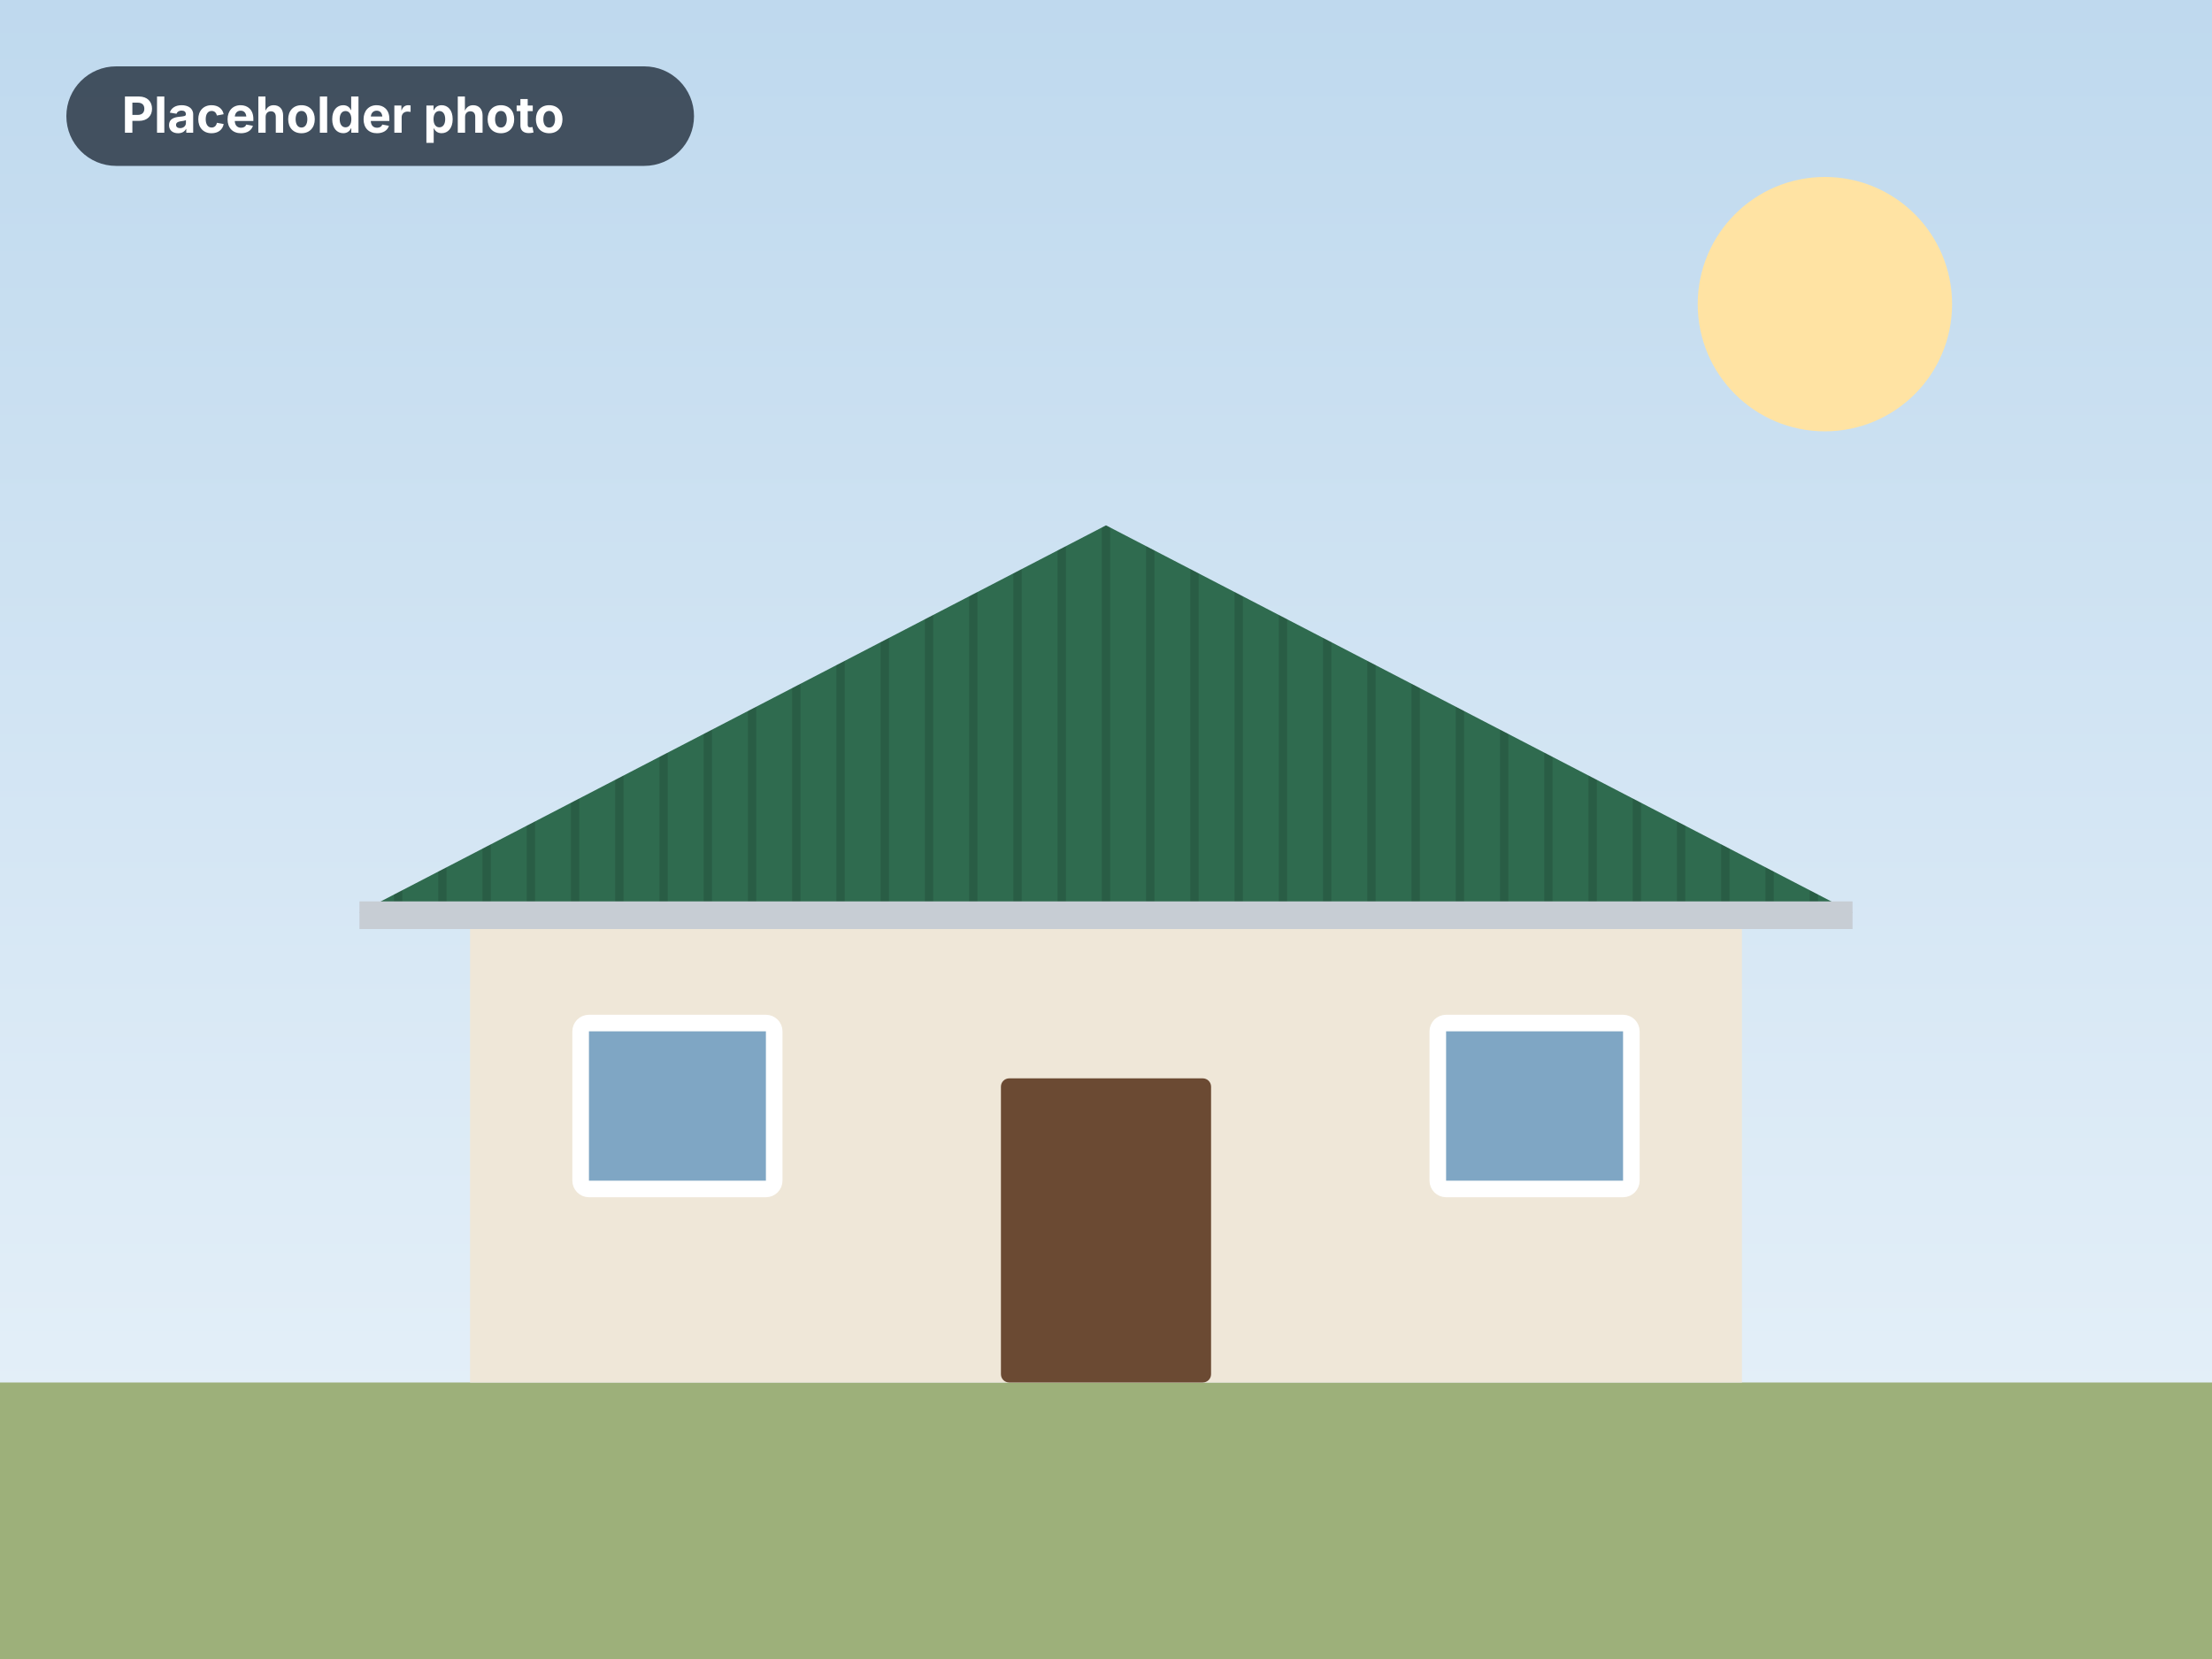
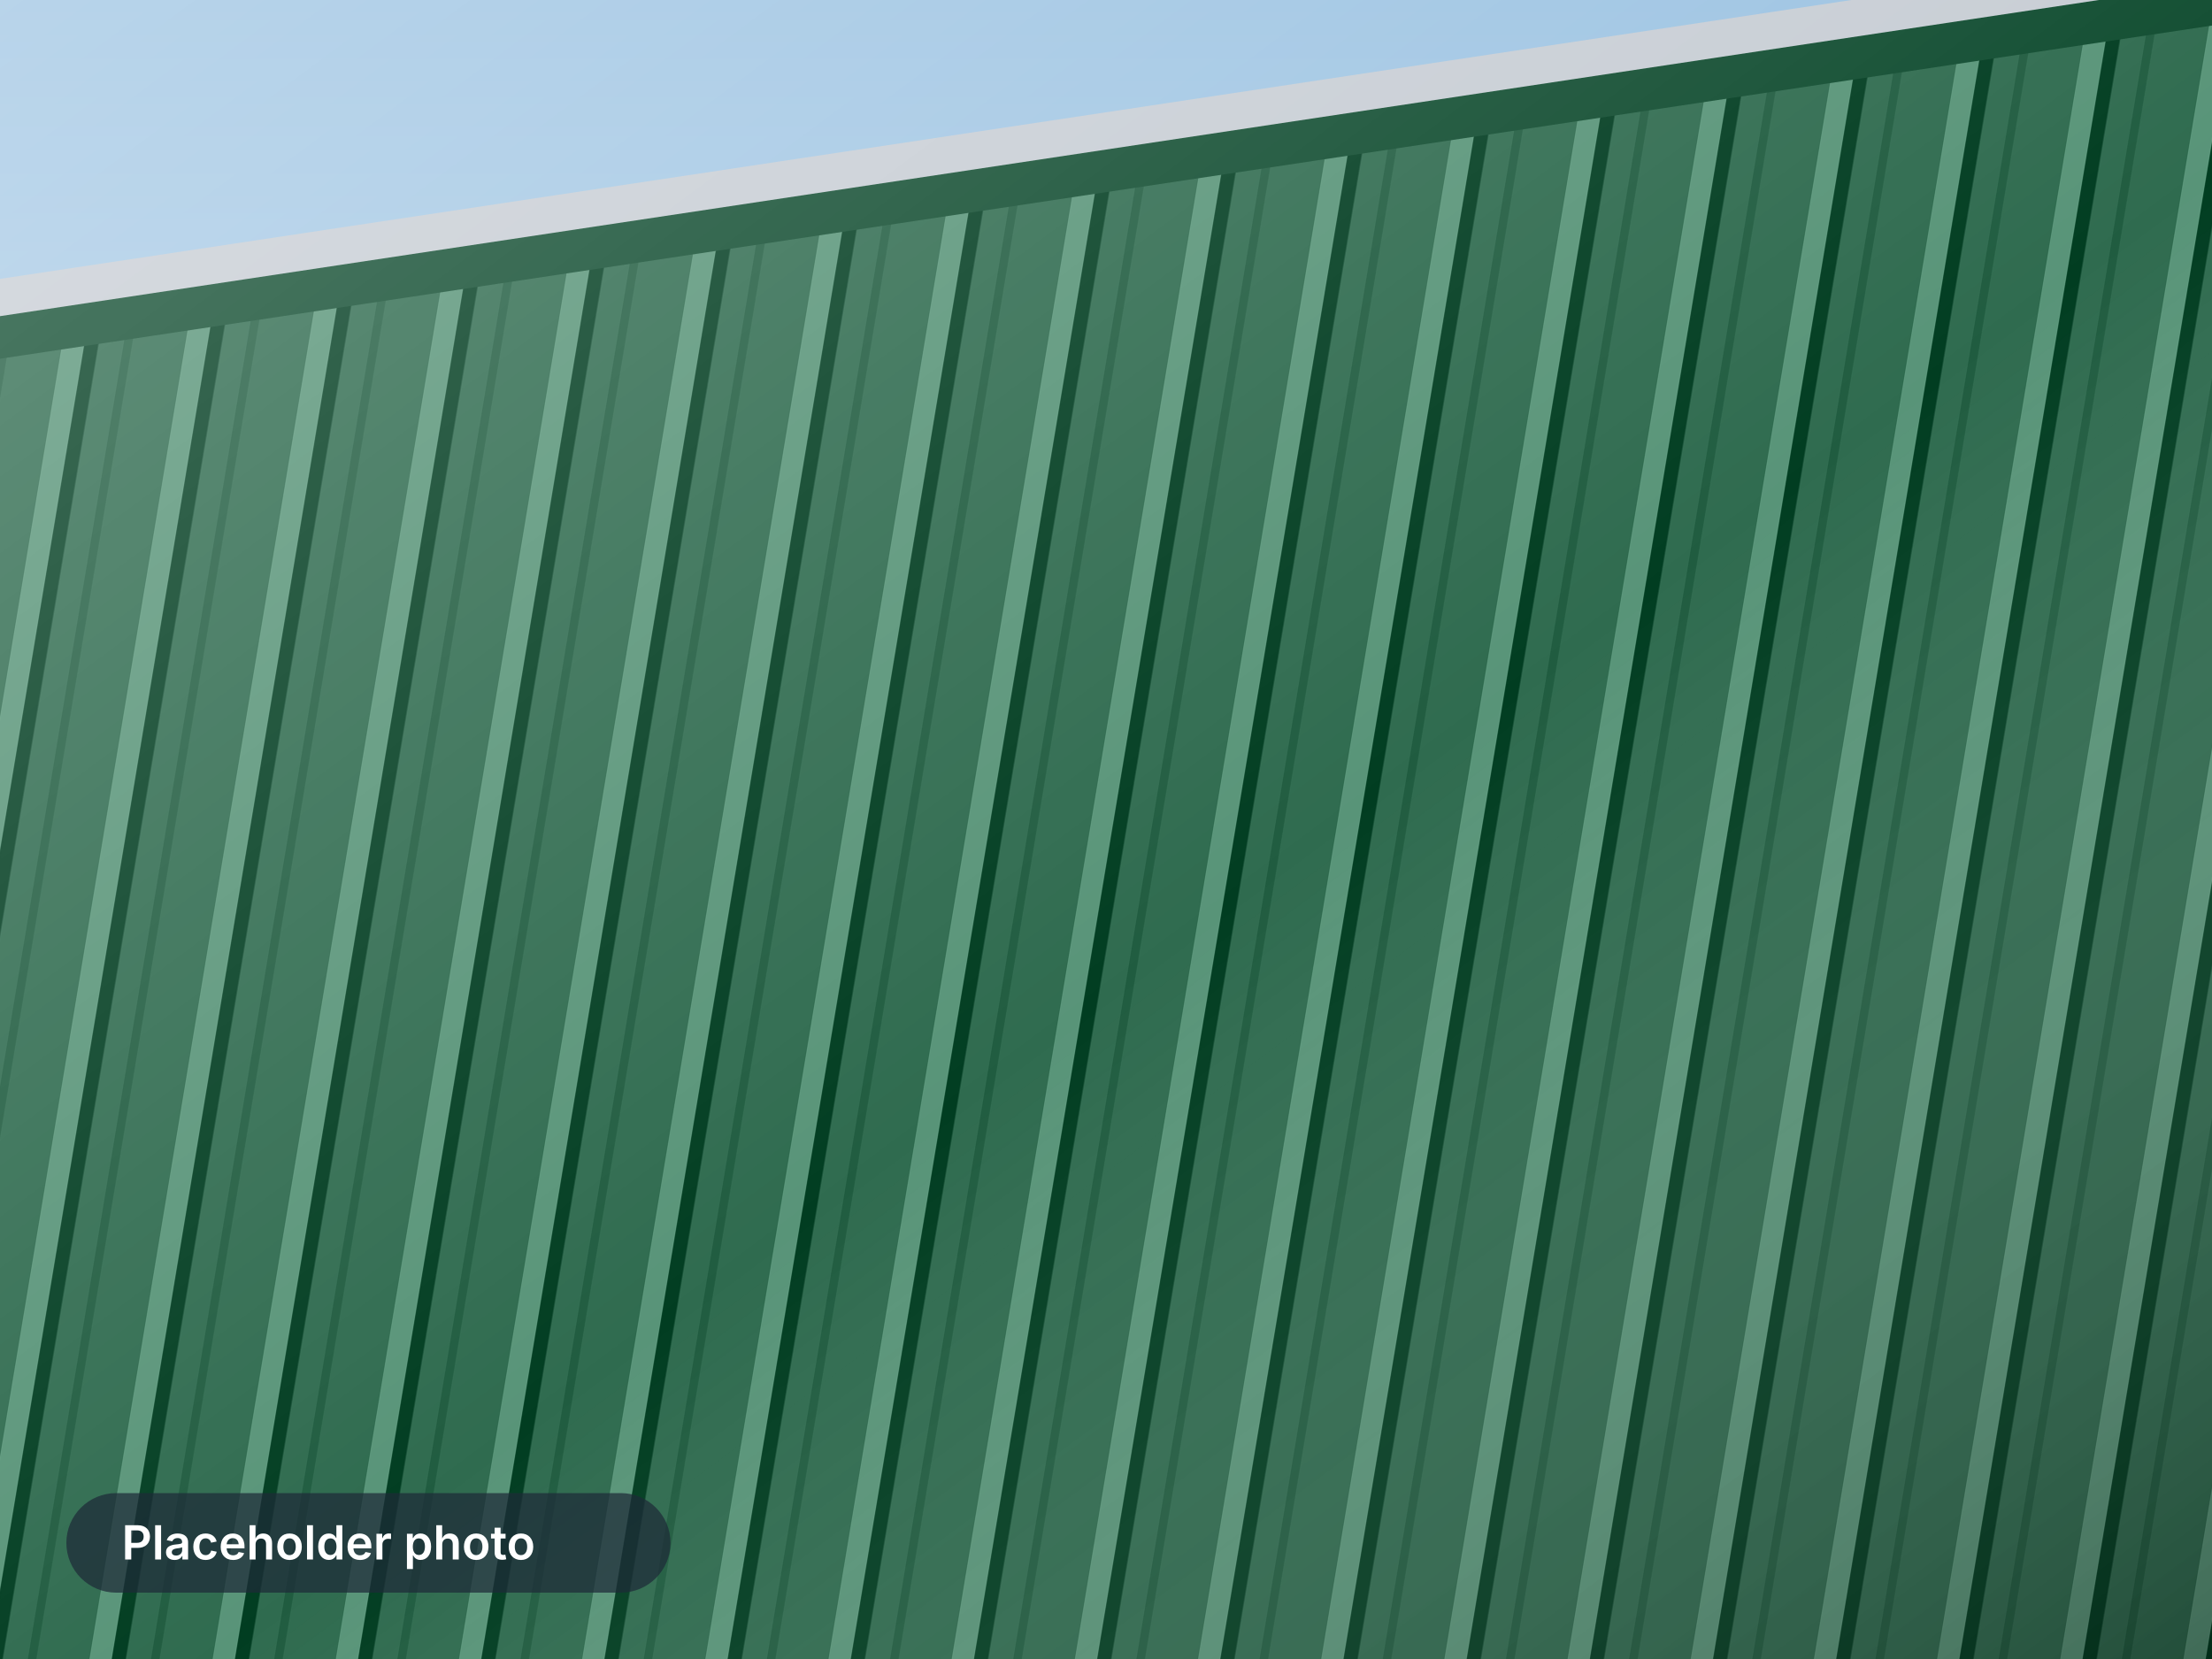
<svg xmlns="http://www.w3.org/2000/svg" viewBox="0 0 800 600" role="img" aria-label="Placeholder photo">
  <defs>
-     <linearGradient id="s" x1="0" y1="0" x2="0" y2="1">
-       <stop offset="0" stop-color="#BFD9EE" />
-       <stop offset="1" stop-color="#EAF3FA" />
+     <pattern id="p4t" width="44" height="200" patternUnits="userSpaceOnUse">
+       <rect width="44" height="200" fill="#2F6B4F" />
+       <rect x="0" width="8" height="200" fill="#589478" />
+       <rect x="8" width="5" height="200" fill="#013d21" />
+       <rect x="22" width="3" height="200" fill="#205c40" />
+     </pattern>
+     <linearGradient id="p4sky" x1="0" y1="0" x2="0" y2="1">
+       <stop offset="0" stop-color="#9CC3E2" />
+       <stop offset="1" stop-color="#E4EEF6" />
    </linearGradient>
-     <clipPath id="r">
-       <polygon points="130,330 400,190 670,330" />
-     </clipPath>
+     <linearGradient id="p4light" x1="0" y1="0" x2="1" y2="1">
+       <stop offset="0" stop-color="#fff" stop-opacity=".28" />
+       <stop offset=".55" stop-color="#fff" stop-opacity="0" />
+       <stop offset="1" stop-color="#000" stop-opacity=".28" />
+     </linearGradient>
+     <filter id="p4n">
+       <feTurbulence type="fractalNoise" baseFrequency="1.6" numOctaves="2" seed="4" />
+       <feColorMatrix values="0 0 0 0 0  0 0 0 0 0  0 0 0 0 0  0 0 0 .18 0" />
+       <feComposite in2="SourceGraphic" operator="in" />
+     </filter>
  </defs>
-   <rect width="800" height="600" fill="url(#s)" />
-   <circle cx="660" cy="110" r="46" fill="#FFE3A3" />
-   <rect y="500" width="800" height="100" fill="#9DB07A" />
-   <rect x="170" y="330" width="460" height="170" fill="#EFE7D8" />
-   <rect x="210" y="370" width="70" height="60" rx="3" fill="#7FA6C4" stroke="#fff" stroke-width="6" />
-   <rect x="520" y="370" width="70" height="60" rx="3" fill="#7FA6C4" stroke="#fff" stroke-width="6" />
-   <rect x="362" y="390" width="76" height="110" rx="3" fill="#6B4A33" />
-   <polygon points="130,330 400,190 670,330" fill="#2F6B4F" />
-   <g clip-path="url(#r)">
-     <line x1="144" y1="330" x2="144" y2="190" stroke="rgba(0,0,0,.13)" stroke-width="3" />
-     <line x1="160" y1="330" x2="160" y2="190" stroke="rgba(0,0,0,.13)" stroke-width="3" />
-     <line x1="176" y1="330" x2="176" y2="190" stroke="rgba(0,0,0,.13)" stroke-width="3" />
-     <line x1="192" y1="330" x2="192" y2="190" stroke="rgba(0,0,0,.13)" stroke-width="3" />
-     <line x1="208" y1="330" x2="208" y2="190" stroke="rgba(0,0,0,.13)" stroke-width="3" />
-     <line x1="224" y1="330" x2="224" y2="190" stroke="rgba(0,0,0,.13)" stroke-width="3" />
-     <line x1="240" y1="330" x2="240" y2="190" stroke="rgba(0,0,0,.13)" stroke-width="3" />
-     <line x1="256" y1="330" x2="256" y2="190" stroke="rgba(0,0,0,.13)" stroke-width="3" />
-     <line x1="272" y1="330" x2="272" y2="190" stroke="rgba(0,0,0,.13)" stroke-width="3" />
-     <line x1="288" y1="330" x2="288" y2="190" stroke="rgba(0,0,0,.13)" stroke-width="3" />
-     <line x1="304" y1="330" x2="304" y2="190" stroke="rgba(0,0,0,.13)" stroke-width="3" />
-     <line x1="320" y1="330" x2="320" y2="190" stroke="rgba(0,0,0,.13)" stroke-width="3" />
-     <line x1="336" y1="330" x2="336" y2="190" stroke="rgba(0,0,0,.13)" stroke-width="3" />
-     <line x1="352" y1="330" x2="352" y2="190" stroke="rgba(0,0,0,.13)" stroke-width="3" />
-     <line x1="368" y1="330" x2="368" y2="190" stroke="rgba(0,0,0,.13)" stroke-width="3" />
-     <line x1="384" y1="330" x2="384" y2="190" stroke="rgba(0,0,0,.13)" stroke-width="3" />
-     <line x1="400" y1="330" x2="400" y2="190" stroke="rgba(0,0,0,.13)" stroke-width="3" />
-     <line x1="416" y1="330" x2="416" y2="190" stroke="rgba(0,0,0,.13)" stroke-width="3" />
-     <line x1="432" y1="330" x2="432" y2="190" stroke="rgba(0,0,0,.13)" stroke-width="3" />
-     <line x1="448" y1="330" x2="448" y2="190" stroke="rgba(0,0,0,.13)" stroke-width="3" />
-     <line x1="464" y1="330" x2="464" y2="190" stroke="rgba(0,0,0,.13)" stroke-width="3" />
-     <line x1="480" y1="330" x2="480" y2="190" stroke="rgba(0,0,0,.13)" stroke-width="3" />
-     <line x1="496" y1="330" x2="496" y2="190" stroke="rgba(0,0,0,.13)" stroke-width="3" />
-     <line x1="512" y1="330" x2="512" y2="190" stroke="rgba(0,0,0,.13)" stroke-width="3" />
-     <line x1="528" y1="330" x2="528" y2="190" stroke="rgba(0,0,0,.13)" stroke-width="3" />
-     <line x1="544" y1="330" x2="544" y2="190" stroke="rgba(0,0,0,.13)" stroke-width="3" />
-     <line x1="560" y1="330" x2="560" y2="190" stroke="rgba(0,0,0,.13)" stroke-width="3" />
-     <line x1="576" y1="330" x2="576" y2="190" stroke="rgba(0,0,0,.13)" stroke-width="3" />
-     <line x1="592" y1="330" x2="592" y2="190" stroke="rgba(0,0,0,.13)" stroke-width="3" />
-     <line x1="608" y1="330" x2="608" y2="190" stroke="rgba(0,0,0,.13)" stroke-width="3" />
-     <line x1="624" y1="330" x2="624" y2="190" stroke="rgba(0,0,0,.13)" stroke-width="3" />
-     <line x1="640" y1="330" x2="640" y2="190" stroke="rgba(0,0,0,.13)" stroke-width="3" />
-     <line x1="656" y1="330" x2="656" y2="190" stroke="rgba(0,0,0,.13)" stroke-width="3" />
+   <rect width="800" height="600" fill="url(#p4sky)" />
+   <g transform="translate(-160 150) skewX(-18) rotate(-9)">
+     <rect width="1300" height="700" fill="url(#p4t)" />
+     <rect x="0" y="-14" width="1300" height="18" fill="#104c30" />
+     <rect x="0" y="-26" width="1300" height="14" fill="#C7CDD4" />
  </g>
-   <rect x="130" y="326" width="540" height="10" fill="#C7CDD4" />
-   <rect x="24" y="24" rx="18" width="227" height="36" fill="rgba(30,42,56,.78)" />
-   <text x="44" y="48" font-family="Inter, Arial, sans-serif" font-size="18" font-weight="700" fill="#fff">Placeholder photo</text>
+   <rect width="800" height="600" fill="url(#p4light)" />
+   <rect x="24" y="540" rx="18" width="218.5" height="36" fill="rgba(30,42,56,.72)" />
+   <text x="44" y="564" font-family="Inter, Arial, sans-serif" font-size="17" font-weight="600" fill="#fff">Placeholder photo</text>
</svg>
